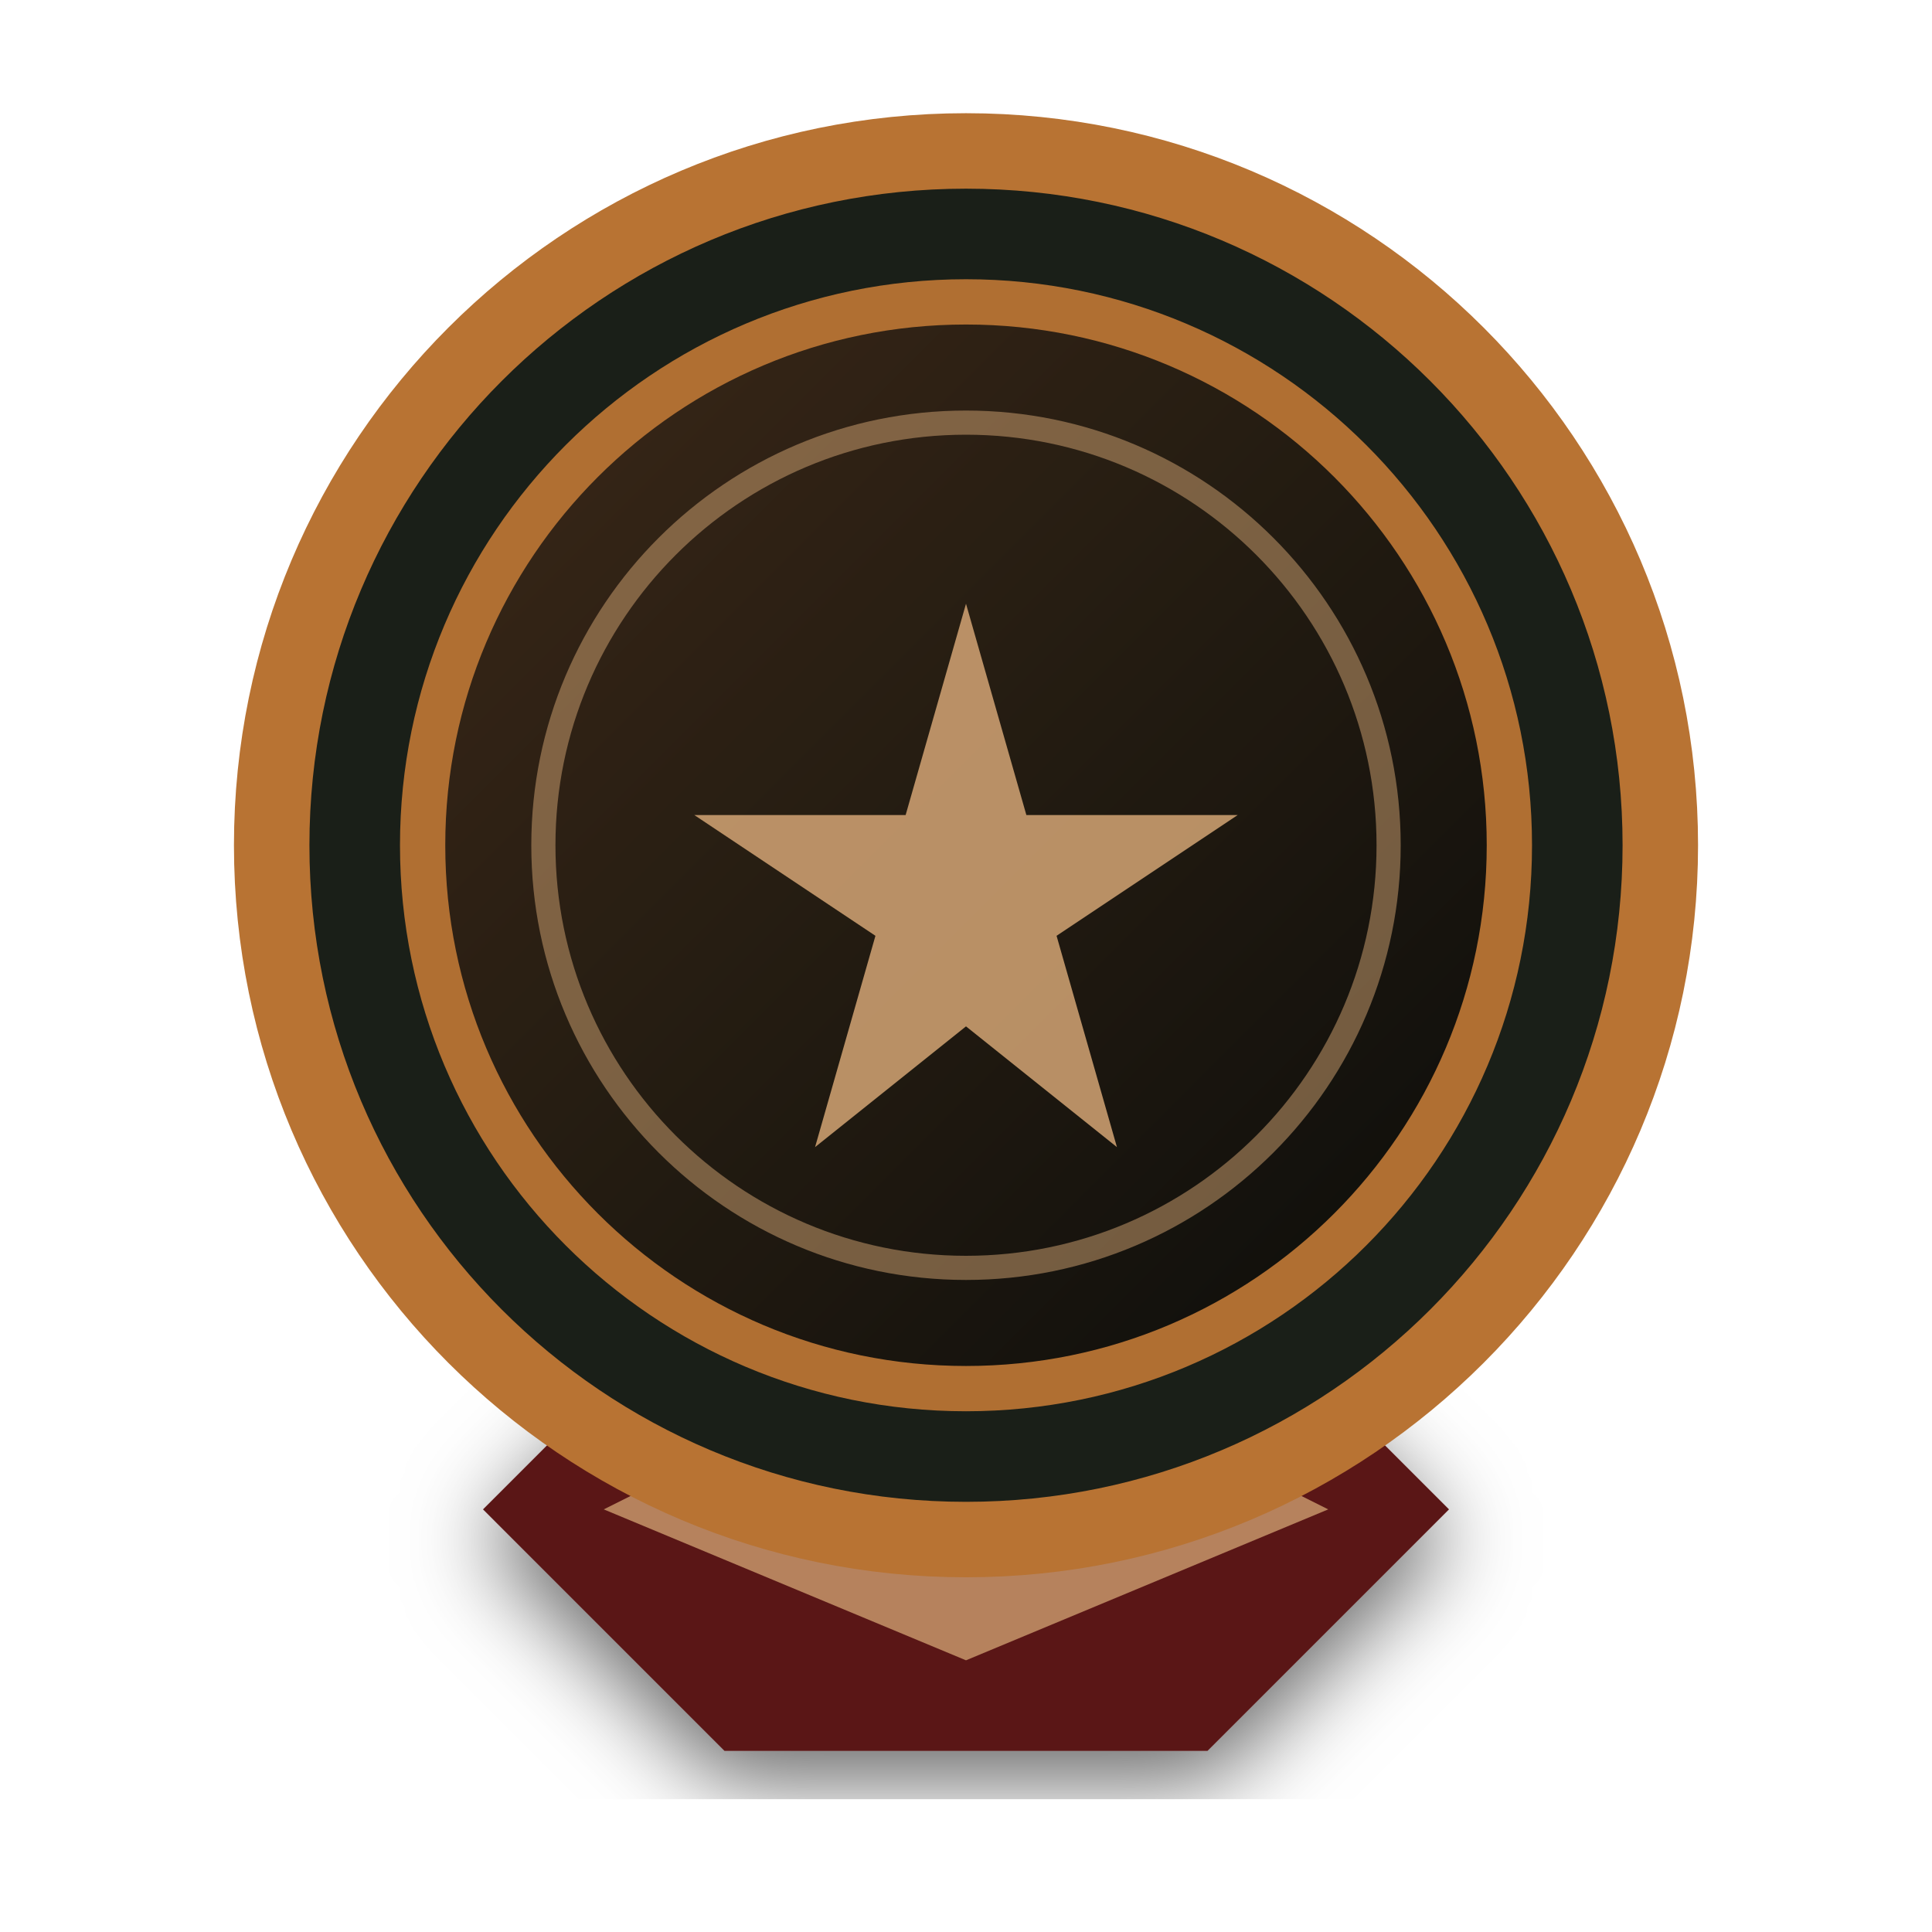
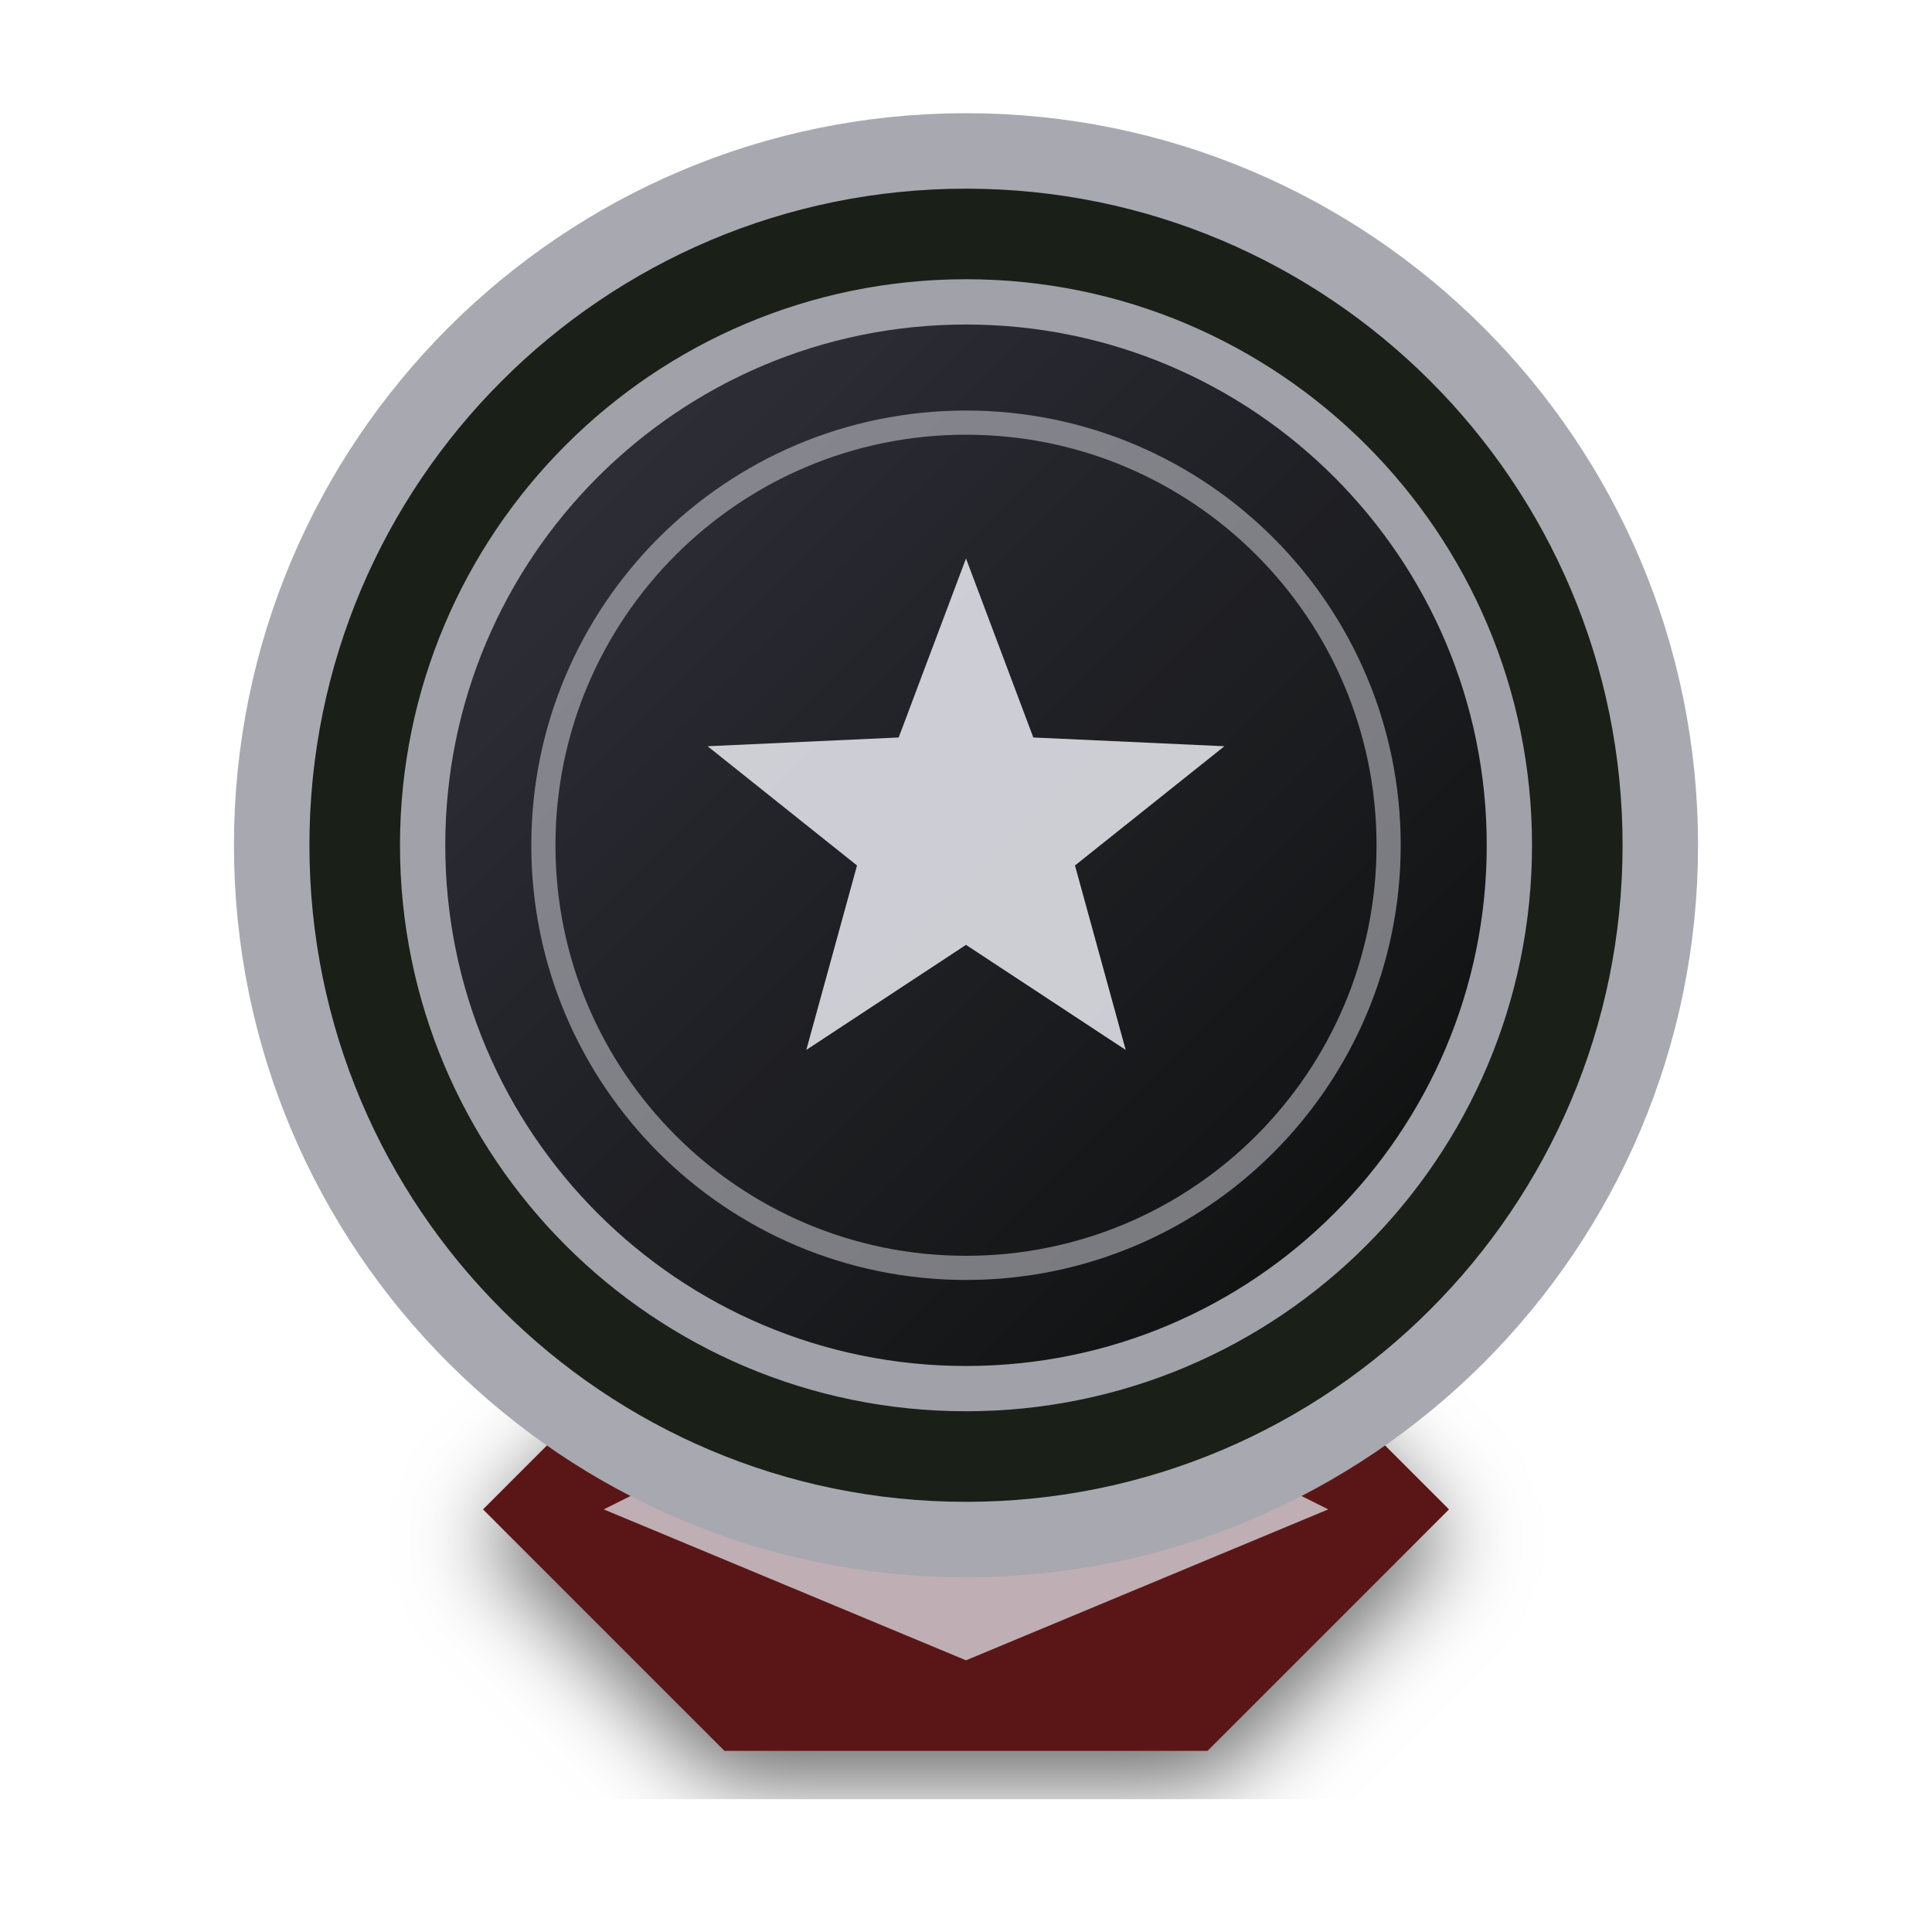
<svg xmlns="http://www.w3.org/2000/svg" viewBox="0 0 64 64" role="img">
  <defs>
-     <linearGradient id="gja44p7" x1="0%" y1="0%" x2="100%" y2="100%">
-       <stop offset="0%" stop-color="#3d2a18" />
+     <linearGradient id="gsilverstar" x1="0%" y1="0%" x2="100%" y2="100%">
+       <stop offset="0%" stop-color="#353540" />
      <stop offset="100%" stop-color="#0a0c0a" />
    </linearGradient>
-     <filter id="shgja44p7">
+     <filter id="shgsilverstar">
      <feDropShadow dx="0" dy="1" stdDeviation="1.5" flood-color="#000" flood-opacity="0.6" />
    </filter>
  </defs>
-   <path d="M16 50 L24 42 L40 42 L48 50 L40 58 L24 58 Z" fill="#5a1818" filter="url(#shgja44p7)" />
-   <path d="M20 50 L32 44 L44 50 L32 55 Z" fill="#d4a574" opacity="0.75" />
-   <circle cx="32" cy="28" r="23" fill="#1a1f18" stroke="#b87333" stroke-width="2.5" />
-   <circle cx="32" cy="28" r="18" fill="url(#gja44p7)" stroke="#b87333" stroke-width="1.5" opacity="0.95" />
-   <circle cx="32" cy="28" r="14" fill="none" stroke="#d4a574" stroke-width="0.8" opacity="0.5" />
-   <polygon points="32,20 34,27 41,27 35,31 37,38 32,34 27,38 29,31 23,27 30,27" fill="#d4a574" opacity="0.85" />
+   <path d="M16 50 L24 42 L40 42 L48 50 L40 58 L24 58 Z" fill="#5a1818" filter="url(#shgsilverstar)" />
+   <path d="M20 50 L32 44 L44 50 L32 55 Z" fill="#e0e0e8" opacity="0.75" />
+   <circle cx="32" cy="28" r="23" fill="#1a1f18" stroke="#a8a8b0" stroke-width="2.5" />
+   <circle cx="32" cy="28" r="18" fill="url(#gsilverstar)" stroke="#a8a8b0" stroke-width="1.5" opacity="0.95" />
+   <circle cx="32" cy="28" r="14" fill="none" stroke="#e0e0e8" stroke-width="0.8" opacity="0.5" />
+   <g transform="translate(32, 27.5)">
+     <polygon points="0.00,-9.00 2.23,-3.07 8.56,-2.78 3.61,1.17 5.29,7.28 0.00,3.80 -5.29,7.28 -3.61,1.17 -8.56,-2.78 -2.23,-3.07" fill="#e0e0e8" opacity="0.9" />
+   </g>
</svg>
